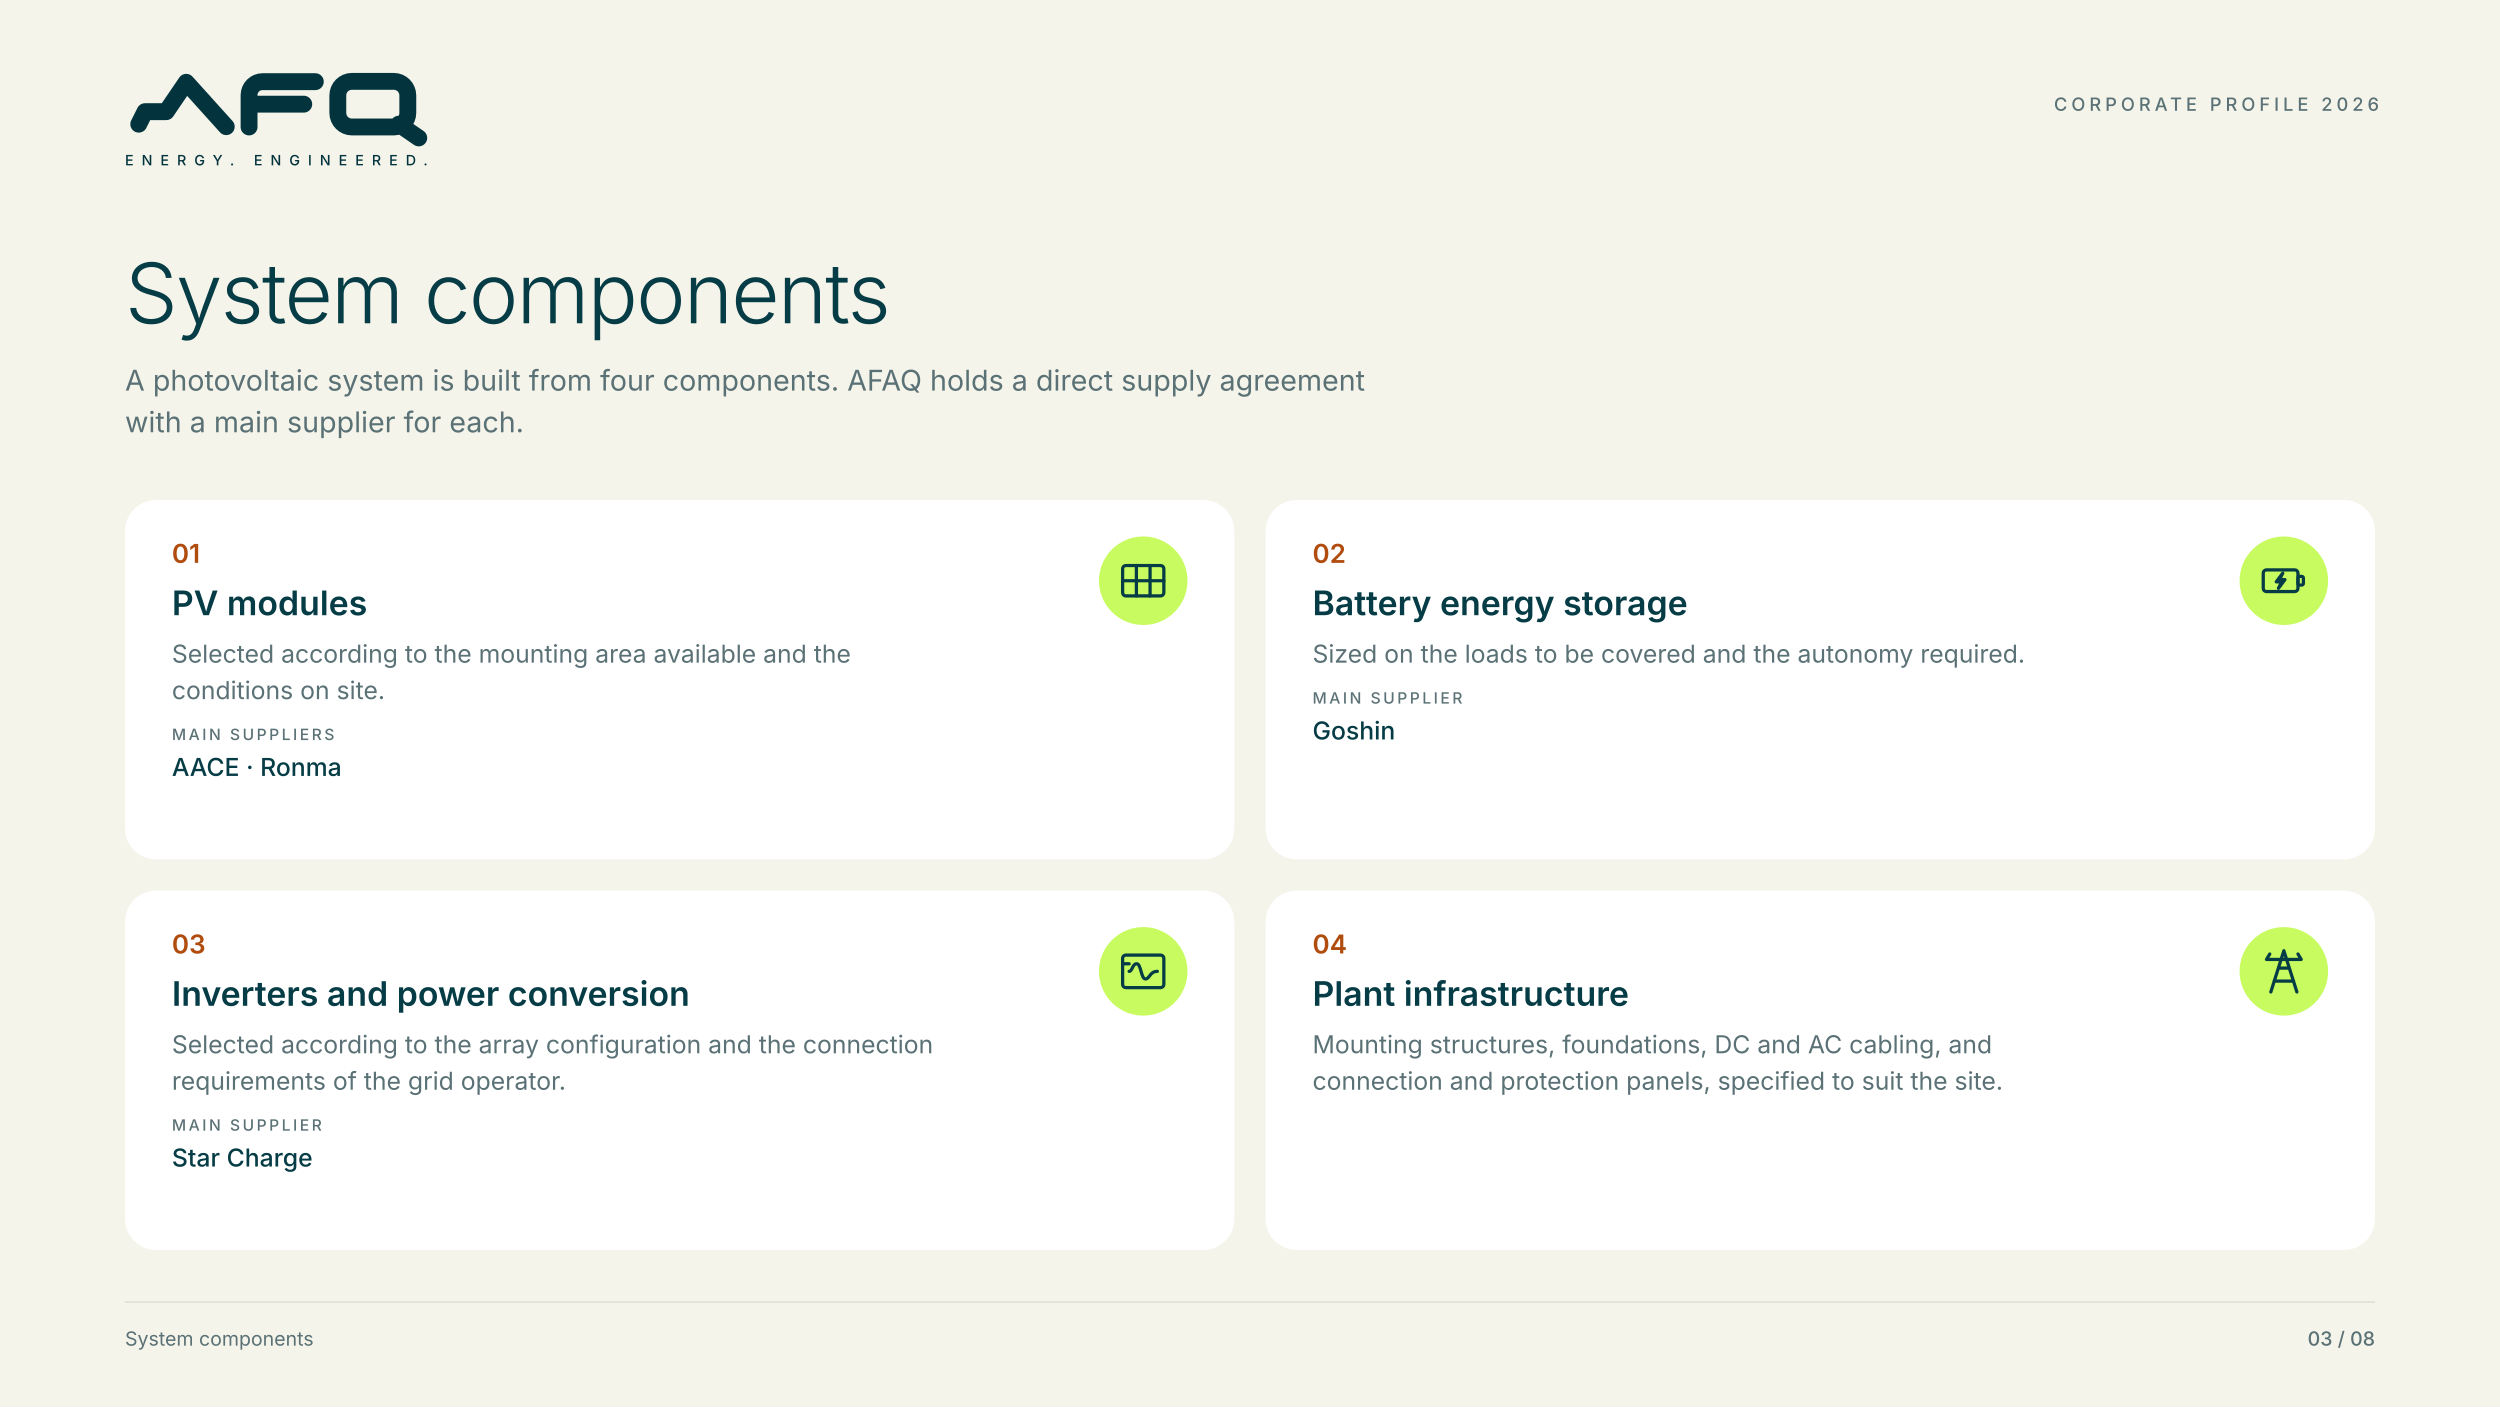
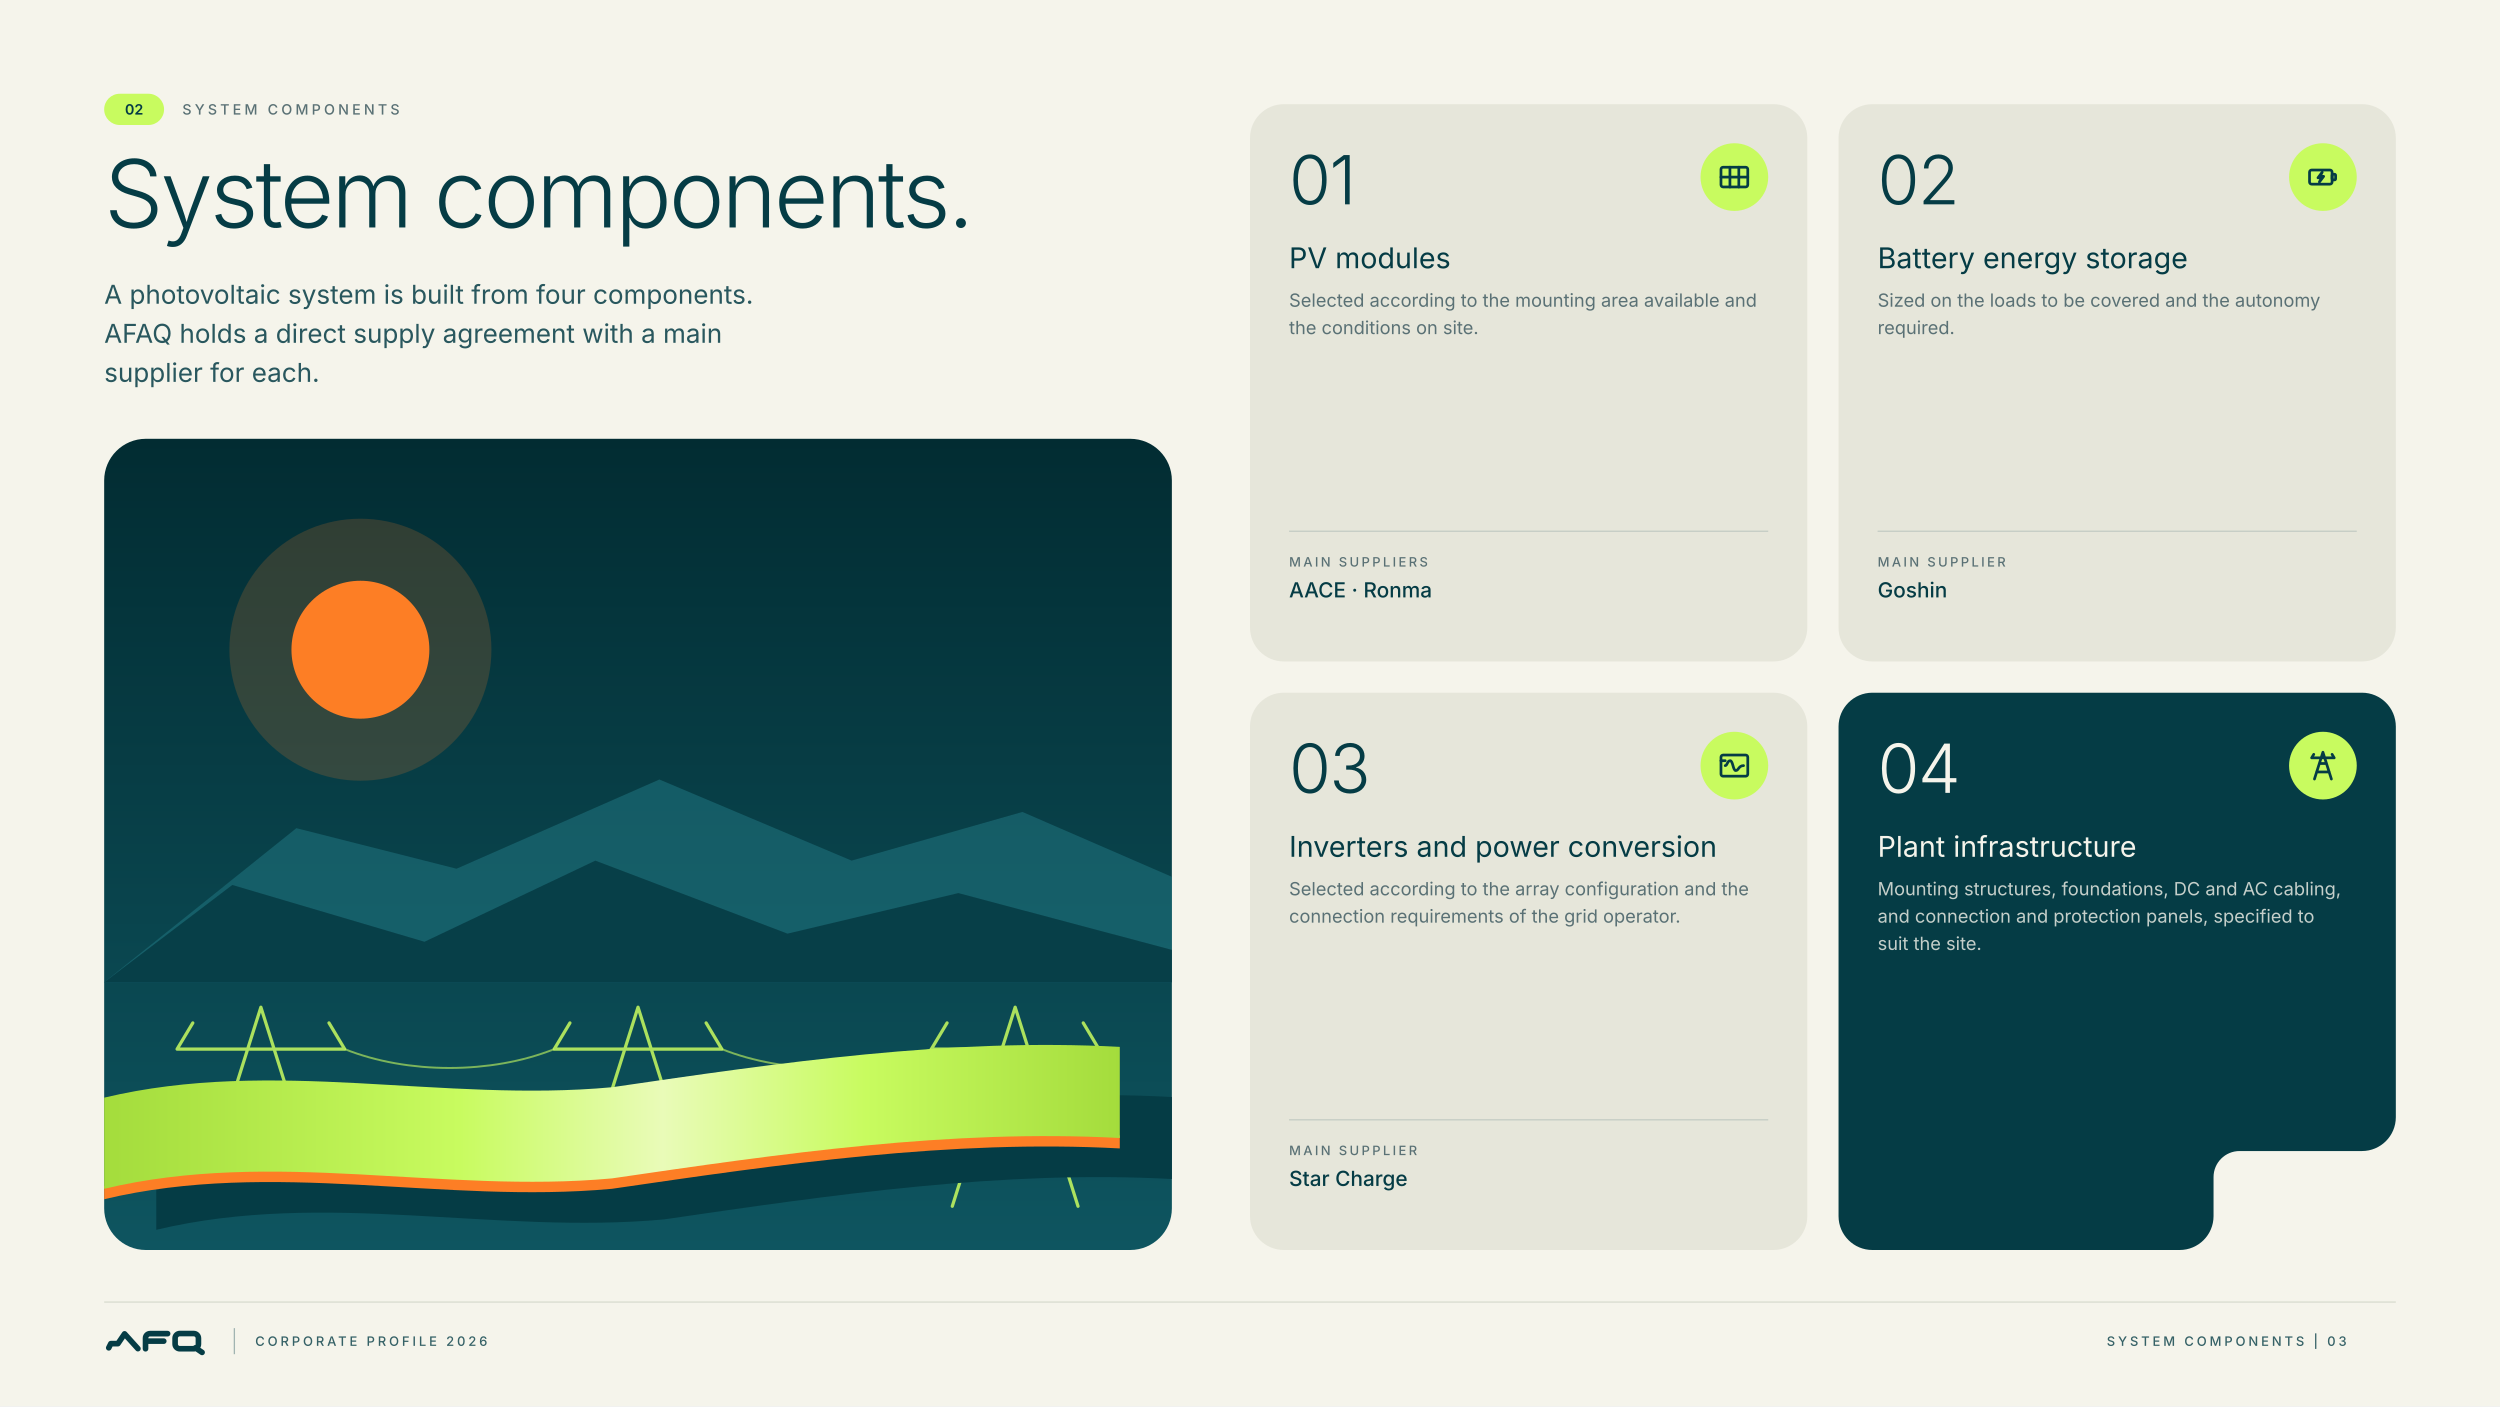
<svg xmlns="http://www.w3.org/2000/svg" width="1920" height="1080" viewBox="0 0 1920 1080">
+   <defs>
+     <linearGradient id="grad-1" gradientUnits="userSpaceOnUse" x1="0" y1="337" x2="0" y2="960">
+       <stop offset="0" stop-color="#022C32" stop-opacity="1" />
+       <stop offset="1" stop-color="#0E5560" stop-opacity="1" />
+     </linearGradient>
+     <linearGradient id="grad-2" gradientUnits="userSpaceOnUse" x1="80" y1="0" x2="860" y2="0">
+       <stop offset="0" stop-color="#A4DC3C" stop-opacity="1" />
+       <stop offset="0.35" stop-color="#C8FB5F" stop-opacity="1" />
+       <stop offset="0.55" stop-color="#E9FBB8" stop-opacity="1" />
+       <stop offset="0.75" stop-color="#C8FB5F" stop-opacity="1" />
+       <stop offset="1" stop-color="#A4DC3C" stop-opacity="1" />
+     </linearGradient>
+   </defs>
  <rect id="Background" x="0" y="0" width="1920" height="1080" fill="#F5F4EB" />
-   <g id="Header">
-     <g id="Logo-Lockup">
-       <g id="Wordmark-AFQ">
-         <path id="Letter-A" d="M 106.56 95.36 L 111.36 85.76 L 127.68 85.76 L 143.04 63.2 L 173.76 97.28" fill="none" stroke="#03343D" stroke-width="12.96" stroke-linecap="round" stroke-linejoin="round" />
-         <path id="Letter-F" d="M 191.28 97.52 L 191.28 73.04 C 191.28 67.33 195.89 62.72 201.6 62.72 L 242.16 62.72 M 191.28 80 L 233.28 80" fill="none" stroke="#03343D" stroke-width="12.96" stroke-linecap="round" stroke-linejoin="round" />
-         <path id="Letter-Q" d="M 259.44 73.28 C 259.44 67.31 264.27 62.48 270.24 62.48 L 302.4 62.48 C 308.37 62.48 313.2 67.31 313.2 73.28 L 313.2 86.72 C 313.2 92.69 308.37 97.52 302.4 97.52 L 270.24 97.52 C 264.27 97.52 259.44 92.69 259.44 86.72 Z M 306.24 95.36 L 321.6 105.92" fill="none" stroke="#03343D" stroke-width="12.96" stroke-linecap="round" stroke-linejoin="round" />
+   <g id="Eyebrow">
+     <rect id="Eyebrow-Pill" x="80" y="72" width="46" height="24" rx="12" fill="#C8FB5F" />
+     <text id="Eyebrow-Number" x="103" y="88" font-family="Inter" font-size="11" font-weight="600" fill="#053C45" text-anchor="middle">02</text>
+     <text id="Eyebrow-Label" x="140" y="88" font-family="Inter" font-size="11" font-weight="500" fill="#5A7175" letter-spacing="2.42">SYSTEM COMPONENTS</text>
+   </g>
+   <text id="Title" x="80" y="174.69" font-family="Inter" font-size="72" font-weight="300" fill="#053C45" letter-spacing="-2.16">System components.</text>
+   <g id="Subtitle">
+     <text id="Subtitle-line" x="80" y="233.28" font-family="Inter" font-size="20" font-weight="400" fill="#053C45" opacity="0.85">A photovoltaic system is built from four components.</text>
+     <text id="Subtitle-line-2" x="80" y="263.28" font-family="Inter" font-size="20" font-weight="400" fill="#053C45" opacity="0.85">AFAQ holds a direct supply agreement with a main</text>
+     <text id="Subtitle-line-3" x="80" y="293.28" font-family="Inter" font-size="20" font-weight="400" fill="#053C45" opacity="0.85">supplier for each.</text>
+   </g>
+   <g id="Photo-Plant">
+     <path id="Photo-Plant__set-image-fill" d="M 80 369 C 80 351.33 94.33 337 112 337 L 868 337 C 885.67 337 900 351.33 900 369 L 900 928 C 900 945.67 885.67 960 868 960 L 112 960 C 94.33 960 80 945.67 80 928 Z" fill="url(#grad-1)" />
+     <g id="Placeholder-Art--delete-after-placing-photo">
+       <circle id="Sun-Glow" cx="276.8" cy="498.98" r="100.61" fill="#FD7E25" opacity="0.18" />
+       <circle id="Sun" cx="276.8" cy="498.98" r="52.96" fill="#FD7E25" />
+       <path id="Mountains-Far" d="M 80 754.41 L 227.6 636.04 L 350.6 667.19 L 506.4 598.66 L 654 660.96 L 785.2 623.58 L 900 673.42 L 900 754.41 Z" fill="#1F7580" opacity="0.55" />
+       <path id="Mountains-Near" d="M 80 754.41 L 178.4 679.65 L 326 723.26 L 457.2 660.96 L 604.8 717.03 L 736 685.88 L 900 729.49 L 900 754.41 Z" fill="#053C45" opacity="0.9" />
+       <g id="Transmission-Line">
+         <path id="Pylon-1" d="M 200.36 773.54 L 152.09 926.4 M 200.36 773.54 L 248.64 926.4 M 164.16 886.17 L 236.57 886.17 M 180.25 837.9 L 220.48 837.9 M 136 805.72 L 264.73 805.72 M 136 805.72 L 148.07 785.6 M 264.73 805.72 L 252.66 785.6" fill="none" stroke="#C8FB5F" stroke-width="2.5" stroke-linecap="round" stroke-linejoin="round" opacity="0.85" />
+         <path id="Pylon-2" d="M 490 773.54 L 441.73 926.4 M 490 773.54 L 538.27 926.4 M 453.8 886.17 L 526.2 886.17 M 469.89 837.9 L 510.11 837.9 M 425.64 805.72 L 554.36 805.72 M 425.64 805.72 L 437.7 785.6 M 554.36 805.72 L 542.3 785.6" fill="none" stroke="#C8FB5F" stroke-width="2.5" stroke-linecap="round" stroke-linejoin="round" opacity="0.85" />
+         <path id="Pylon-3" d="M 779.64 773.54 L 731.36 926.4 M 779.64 773.54 L 827.91 926.4 M 743.43 886.17 L 815.84 886.17 M 759.52 837.9 L 799.75 837.9 M 715.27 805.72 L 844 805.72 M 715.27 805.72 L 727.34 785.6 M 844 805.72 L 831.93 785.6" fill="none" stroke="#C8FB5F" stroke-width="2.5" stroke-linecap="round" stroke-linejoin="round" opacity="0.85" />
+         <path id="Cable-1" d="M 264.73 805.72 C 313 825.03 377.36 825.03 425.64 805.72" fill="none" stroke="#C8FB5F" stroke-width="1.5" stroke-linecap="butt" stroke-linejoin="round" opacity="0.6" />
+         <path id="Cable-2" d="M 554.36 805.72 C 602.64 825.03 667 825.03 715.27 805.72" fill="none" stroke="#C8FB5F" stroke-width="1.5" stroke-linecap="butt" stroke-linejoin="round" opacity="0.6" />
      </g>
-       <text id="Tagline" x="96" y="127" font-family="Inter" font-size="11" font-weight="500" fill="#03343D" letter-spacing="6.12">ENERGY. ENGINEERED.</text>
    </g>
-     <text id="Eyebrow" x="1827.08" y="85.09" font-family="Inter" font-size="14" font-weight="500" fill="#5A7175" letter-spacing="3.08" text-anchor="end">CORPORATE PROFILE 2026</text>
  </g>
-   <text id="Title" x="96" y="248.28" font-family="Inter" font-size="64" font-weight="300" fill="#053C45" letter-spacing="-1.28">System components</text>
-   <g id="Subtitle">
-     <text id="Subtitle-line" x="96" y="300" font-family="Inter" font-size="22" font-weight="400" fill="#5A7175">A photovoltaic system is built from four components. AFAQ holds a direct supply agreement</text>
-     <text id="Subtitle-line-2" x="96" y="332" font-family="Inter" font-size="22" font-weight="400" fill="#5A7175">with a main supplier for each.</text>
+   <g id="Ribbon">
+     <path id="Ribbon-Teal" d="M 120 881.5 C 250 850.5 380 885.5 510 873.5 C 640 854.5 770 835.5 900 842.5 L 900 905.5 C 770 898.5 640 917.5 510 936.5 C 380 948.5 250 913.5 120 944.5 Z" fill="#053C45" />
+     <path id="Ribbon-Orange" d="M 80 911 C 210 880 340 915 470 903 C 600 884 730 865 860 872 L 860 882 C 730 875 600 894 470 913 C 340 925 210 890 80 921 Z" fill="#FD7E25" />
+     <path id="Ribbon-Lime" d="M 80 843 C 210 812 340 847 470 835 C 600 816 730 797 860 804 L 860 874 C 730 867 600 886 470 905 C 340 917 210 882 80 913 Z" fill="url(#grad-2)" />
  </g>
  <g id="Card-01">
-     <rect id="Card-Shape" x="96" y="384" width="852" height="276" rx="24" fill="#FFFFFF" />
-     <text id="Number" x="132" y="432.28" font-family="Inter" font-size="20" font-weight="600" fill="#B04C0E">01</text>
-     <circle id="Icon-Disc" cx="878" cy="446" r="34" fill="#C8FB5F" />
+     <rect id="Card-Shape" x="960" y="80" width="428" height="428" rx="26" fill="#E6E6DA" />
+     <text id="Number" x="990" y="156.92" font-family="Inter" font-size="52" font-weight="300" fill="#053C45" letter-spacing="-1.04">01</text>
+     <circle id="Icon-Disc" cx="1332" cy="136" r="26" fill="#C8FB5F" />
    <g id="Icon">
-       <path id="Icon-pv-module-1" d="M 862.17 436.83 C 862.17 435.45 863.28 434.33 864.67 434.33 L 891.33 434.33 C 892.72 434.33 893.83 435.45 893.83 436.83 L 893.83 455.17 C 893.83 456.55 892.72 457.67 891.33 457.67 L 864.67 457.67 C 863.28 457.67 862.17 456.55 862.17 455.17 Z" fill="none" stroke="#053C45" stroke-width="2.5" stroke-linecap="round" stroke-linejoin="round" />
-       <path id="Icon-pv-module-2" d="M 872.75 434.33 L 872.75 457.67 M 883.25 434.33 L 883.25 457.67 M 862.17 446 L 893.83 446" fill="none" stroke="#053C45" stroke-width="2.5" stroke-linecap="round" stroke-linejoin="round" />
+       <path id="Icon-pv-module-1" d="M 1321.71 130.04 C 1321.71 129.14 1322.43 128.42 1323.33 128.42 L 1340.67 128.42 C 1341.57 128.42 1342.29 129.14 1342.29 130.04 L 1342.29 141.96 C 1342.29 142.86 1341.57 143.58 1340.67 143.58 L 1323.33 143.58 C 1322.43 143.58 1321.71 142.86 1321.71 141.96 Z" fill="none" stroke="#053C45" stroke-width="2.1" stroke-linecap="round" stroke-linejoin="round" />
+       <path id="Icon-pv-module-2" d="M 1328.59 128.42 L 1328.59 143.58 M 1335.41 128.42 L 1335.41 143.58 M 1321.71 136 L 1342.29 136" fill="none" stroke="#053C45" stroke-width="2.1" stroke-linecap="round" stroke-linejoin="round" />
    </g>
-     <text id="Card-Title" x="132" y="472.46" font-family="Inter" font-size="26" font-weight="600" fill="#053C45">PV modules</text>
+     <text id="Card-Title" x="990" y="206" font-family="Inter" font-size="22" font-weight="400" fill="#053C45">PV modules</text>
    <g id="Card-Note">
-       <text id="Card-Note-line" x="132" y="508.91" font-family="Inter" font-size="19" font-weight="400" fill="#5A7175">Selected according to the mounting area available and the</text>
-       <text id="Card-Note-line-2" x="132" y="536.91" font-family="Inter" font-size="19" font-weight="400" fill="#5A7175">conditions on site.</text>
+       <text id="Card-Note-line" x="990" y="235.59" font-family="Inter" font-size="14" font-weight="400" fill="#5A7175">Selected according to the mounting area available and</text>
+       <text id="Card-Note-line-2" x="990" y="256.59" font-family="Inter" font-size="14" font-weight="400" fill="#5A7175">the conditions on site.</text>
    </g>
-     <text id="Supplier-Label" x="132" y="568.37" font-family="Inter" font-size="12" font-weight="500" fill="#5A7175" letter-spacing="1.92">MAIN SUPPLIERS</text>
-     <text id="Supplier" x="132" y="595.91" font-family="Inter" font-size="19" font-weight="500" fill="#053C45">AACE · Ronma</text>
+     <path id="Card-Divider" d="M 990 408 L 1358 408" fill="none" stroke="#053C45" stroke-width="1" stroke-linecap="butt" stroke-linejoin="round" opacity="0.15" />
+     <text id="Supplier-Label" x="990" y="435.14" font-family="Inter" font-size="10" font-weight="500" fill="#5A7175" letter-spacing="1.8">MAIN SUPPLIERS</text>
+     <text id="Supplier" x="990" y="458.82" font-family="Inter" font-size="16" font-weight="500" fill="#053C45">AACE · Ronma</text>
  </g>
  <g id="Card-02">
-     <rect id="Card-Shape-2" x="972" y="384" width="852" height="276" rx="24" fill="#FFFFFF" />
-     <text id="Number-2" x="1008" y="432.28" font-family="Inter" font-size="20" font-weight="600" fill="#B04C0E">02</text>
-     <circle id="Icon-Disc-2" cx="1754" cy="446" r="34" fill="#C8FB5F" />
+     <rect id="Card-Shape-2" x="1412" y="80" width="428" height="428" rx="26" fill="#E6E6DA" />
+     <text id="Number-2" x="1442" y="156.92" font-family="Inter" font-size="52" font-weight="300" fill="#053C45" letter-spacing="-1.04">02</text>
+     <circle id="Icon-Disc-2" cx="1784" cy="136" r="26" fill="#C8FB5F" />
    <g id="Icon-2">
-       <path id="Icon-battery-1" d="M 1738.17 440.17 C 1738.17 438.78 1739.28 437.67 1740.67 437.67 L 1762.33 437.67 C 1763.72 437.67 1764.83 438.78 1764.83 440.17 L 1764.83 451.83 C 1764.83 453.22 1763.72 454.33 1762.33 454.33 L 1740.67 454.33 C 1739.28 454.33 1738.17 453.22 1738.17 451.83 Z" fill="none" stroke="#053C45" stroke-width="2.5" stroke-linecap="round" stroke-linejoin="round" />
-       <path id="Icon-battery-2" d="M 1764.83 443.92 C 1764.83 443.23 1765.39 442.67 1766.08 442.67 L 1767.75 442.67 C 1768.44 442.67 1769 443.23 1769 443.92 L 1769 448.08 C 1769 448.77 1768.44 449.33 1767.75 449.33 L 1766.08 449.33 C 1765.39 449.33 1764.83 448.77 1764.83 448.08 Z" fill="none" stroke="#053C45" stroke-width="2.5" stroke-linecap="round" stroke-linejoin="round" />
-       <path id="Icon-battery-3" d="M 1753.17 440.17 L 1748.17 446.83 L 1752.33 446.83 L 1749.83 451.83 L 1754.83 445.17 L 1750.67 445.17 Z" fill="none" stroke="#053C45" stroke-width="2.5" stroke-linecap="round" stroke-linejoin="round" />
+       <path id="Icon-battery-1" d="M 1773.71 132.21 C 1773.71 131.31 1774.43 130.58 1775.33 130.58 L 1789.42 130.58 C 1790.32 130.58 1791.04 131.31 1791.04 132.21 L 1791.04 139.79 C 1791.04 140.69 1790.32 141.42 1789.42 141.42 L 1775.33 141.42 C 1774.43 141.42 1773.71 140.69 1773.71 139.79 Z" fill="none" stroke="#053C45" stroke-width="2.1" stroke-linecap="round" stroke-linejoin="round" />
+       <path id="Icon-battery-2" d="M 1791.04 134.65 C 1791.04 134.2 1791.4 133.83 1791.85 133.83 L 1792.94 133.83 C 1793.39 133.83 1793.75 134.2 1793.75 134.65 L 1793.75 137.35 C 1793.75 137.8 1793.39 138.17 1792.94 138.17 L 1791.85 138.17 C 1791.4 138.17 1791.04 137.8 1791.04 137.35 Z" fill="none" stroke="#053C45" stroke-width="2.1" stroke-linecap="round" stroke-linejoin="round" />
+       <path id="Icon-battery-3" d="M 1783.46 132.21 L 1780.21 136.54 L 1782.92 136.54 L 1781.29 139.79 L 1784.54 135.46 L 1781.83 135.46 Z" fill="none" stroke="#053C45" stroke-width="2.1" stroke-linecap="round" stroke-linejoin="round" />
    </g>
-     <text id="Card-Title-2" x="1008" y="472.46" font-family="Inter" font-size="26" font-weight="600" fill="#053C45">Battery energy storage</text>
-     <text id="Card-Note-2" x="1008" y="508.91" font-family="Inter" font-size="19" font-weight="400" fill="#5A7175">Sized on the loads to be covered and the autonomy required.</text>
-     <text id="Supplier-Label-2" x="1008" y="540.37" font-family="Inter" font-size="12" font-weight="500" fill="#5A7175" letter-spacing="1.92">MAIN SUPPLIER</text>
-     <text id="Supplier-2" x="1008" y="567.91" font-family="Inter" font-size="19" font-weight="500" fill="#053C45">Goshin</text>
+     <text id="Card-Title-2" x="1442" y="206" font-family="Inter" font-size="22" font-weight="400" fill="#053C45">Battery energy storage</text>
+     <g id="Card-Note-2">
+       <text id="Card-Note-line-3" x="1442" y="235.59" font-family="Inter" font-size="14" font-weight="400" fill="#5A7175">Sized on the loads to be covered and the autonomy</text>
+       <text id="Card-Note-line-4" x="1442" y="256.59" font-family="Inter" font-size="14" font-weight="400" fill="#5A7175">required.</text>
+     </g>
+     <path id="Card-Divider-2" d="M 1442 408 L 1810 408" fill="none" stroke="#053C45" stroke-width="1" stroke-linecap="butt" stroke-linejoin="round" opacity="0.15" />
+     <text id="Supplier-Label-2" x="1442" y="435.14" font-family="Inter" font-size="10" font-weight="500" fill="#5A7175" letter-spacing="1.8">MAIN SUPPLIER</text>
+     <text id="Supplier-2" x="1442" y="458.82" font-family="Inter" font-size="16" font-weight="500" fill="#053C45">Goshin</text>
  </g>
  <g id="Card-03">
-     <rect id="Card-Shape-3" x="96" y="684" width="852" height="276" rx="24" fill="#FFFFFF" />
-     <text id="Number-3" x="132" y="732.28" font-family="Inter" font-size="20" font-weight="600" fill="#B04C0E">03</text>
-     <circle id="Icon-Disc-3" cx="878" cy="746" r="34" fill="#C8FB5F" />
+     <rect id="Card-Shape-3" x="960" y="532" width="428" height="428" rx="26" fill="#E6E6DA" />
+     <text id="Number-3" x="990" y="608.92" font-family="Inter" font-size="52" font-weight="300" fill="#053C45" letter-spacing="-1.04">03</text>
+     <circle id="Icon-Disc-3" cx="1332" cy="588" r="26" fill="#C8FB5F" />
    <g id="Icon-3">
-       <path id="Icon-inverter-1" d="M 862.17 736 C 862.17 734.62 863.28 733.5 864.67 733.5 L 891.33 733.5 C 892.72 733.5 893.83 734.62 893.83 736 L 893.83 756 C 893.83 757.38 892.72 758.5 891.33 758.5 L 864.67 758.5 C 863.28 758.5 862.17 757.38 862.17 756 Z" fill="none" stroke="#053C45" stroke-width="2.5" stroke-linecap="round" stroke-linejoin="round" />
-       <path id="Icon-inverter-2" d="M 867.17 746 C 869.67 746 869.67 740.17 873 740.17 C 876.33 740.17 876.33 751.83 879.67 751.83 C 883 751.83 883 746 888.83 746" fill="none" stroke="#053C45" stroke-width="2.5" stroke-linecap="round" stroke-linejoin="round" />
-       <path id="Icon-inverter-3" d="M 862.17 740.17 L 867.17 740.17" fill="none" stroke="#053C45" stroke-width="2.5" stroke-linecap="round" stroke-linejoin="round" />
+       <path id="Icon-inverter-1" d="M 1321.71 581.5 C 1321.71 580.6 1322.43 579.88 1323.33 579.88 L 1340.67 579.88 C 1341.57 579.88 1342.29 580.6 1342.29 581.5 L 1342.29 594.5 C 1342.29 595.4 1341.57 596.12 1340.67 596.12 L 1323.33 596.12 C 1322.43 596.12 1321.71 595.4 1321.71 594.5 Z" fill="none" stroke="#053C45" stroke-width="2.1" stroke-linecap="round" stroke-linejoin="round" />
+       <path id="Icon-inverter-2" d="M 1324.96 588 C 1326.58 588 1326.58 584.21 1328.75 584.21 C 1330.92 584.21 1330.92 591.79 1333.08 591.79 C 1335.25 591.79 1335.25 588 1339.04 588" fill="none" stroke="#053C45" stroke-width="2.1" stroke-linecap="round" stroke-linejoin="round" />
+       <path id="Icon-inverter-3" d="M 1321.71 584.21 L 1324.96 584.21" fill="none" stroke="#053C45" stroke-width="2.1" stroke-linecap="round" stroke-linejoin="round" />
    </g>
-     <text id="Card-Title-3" x="132" y="772.46" font-family="Inter" font-size="26" font-weight="600" fill="#053C45">Inverters and power conversion</text>
+     <text id="Card-Title-3" x="990" y="658" font-family="Inter" font-size="22" font-weight="400" fill="#053C45">Inverters and power conversion</text>
    <g id="Card-Note-3">
-       <text id="Card-Note-line-3" x="132" y="808.91" font-family="Inter" font-size="19" font-weight="400" fill="#5A7175">Selected according to the array configuration and the connection</text>
-       <text id="Card-Note-line-4" x="132" y="836.91" font-family="Inter" font-size="19" font-weight="400" fill="#5A7175">requirements of the grid operator.</text>
+       <text id="Card-Note-line-5" x="990" y="687.59" font-family="Inter" font-size="14" font-weight="400" fill="#5A7175">Selected according to the array configuration and the</text>
+       <text id="Card-Note-line-6" x="990" y="708.59" font-family="Inter" font-size="14" font-weight="400" fill="#5A7175">connection requirements of the grid operator.</text>
    </g>
-     <text id="Supplier-Label-3" x="132" y="868.37" font-family="Inter" font-size="12" font-weight="500" fill="#5A7175" letter-spacing="1.92">MAIN SUPPLIER</text>
-     <text id="Supplier-3" x="132" y="895.91" font-family="Inter" font-size="19" font-weight="500" fill="#053C45">Star Charge</text>
+     <path id="Card-Divider-3" d="M 990 860 L 1358 860" fill="none" stroke="#053C45" stroke-width="1" stroke-linecap="butt" stroke-linejoin="round" opacity="0.15" />
+     <text id="Supplier-Label-3" x="990" y="887.14" font-family="Inter" font-size="10" font-weight="500" fill="#5A7175" letter-spacing="1.8">MAIN SUPPLIER</text>
+     <text id="Supplier-3" x="990" y="910.82" font-family="Inter" font-size="16" font-weight="500" fill="#053C45">Star Charge</text>
  </g>
  <g id="Card-04">
-     <rect id="Card-Shape-4" x="972" y="684" width="852" height="276" rx="24" fill="#FFFFFF" />
-     <text id="Number-4" x="1008" y="732.28" font-family="Inter" font-size="20" font-weight="600" fill="#B04C0E">04</text>
-     <circle id="Icon-Disc-4" cx="1754" cy="746" r="34" fill="#C8FB5F" />
+     <path id="Card-Shape-4" d="M 1412 558 C 1412 543.64 1423.64 532 1438 532 L 1814 532 C 1828.36 532 1840 543.64 1840 558 L 1840 858 C 1840 872.36 1828.36 884 1814 884 L 1720 884 C 1708.95 884 1700 892.95 1700 904 L 1700 934 C 1700 948.36 1688.36 960 1674 960 L 1438 960 C 1423.64 960 1412 948.36 1412 934 Z" fill="#053C45" />
+     <text id="Number-4" x="1442" y="608.92" font-family="Inter" font-size="52" font-weight="300" fill="#F5F4EB" letter-spacing="-1.04">04</text>
+     <circle id="Icon-Disc-4" cx="1784" cy="588" r="26" fill="#C8FB5F" />
    <g id="Icon-4">
-       <path id="Icon-infrastructure-1" d="M 1754 730.17 L 1744 761.83 M 1754 730.17 L 1764 761.83 M 1746.5 753.5 L 1761.5 753.5 M 1749.83 743.5 L 1758.17 743.5 M 1740.67 736.83 L 1767.33 736.83 M 1740.67 736.83 L 1743.17 732.67 M 1767.33 736.83 L 1764.83 732.67" fill="none" stroke="#053C45" stroke-width="2.5" stroke-linecap="round" stroke-linejoin="round" />
+       <path id="Icon-infrastructure-1" d="M 1784 577.71 L 1777.5 598.29 M 1784 577.71 L 1790.5 598.29 M 1779.12 592.88 L 1788.88 592.88 M 1781.29 586.38 L 1786.71 586.38 M 1775.33 582.04 L 1792.67 582.04 M 1775.33 582.04 L 1776.96 579.33 M 1792.67 582.04 L 1791.04 579.33" fill="none" stroke="#053C45" stroke-width="2.1" stroke-linecap="round" stroke-linejoin="round" />
    </g>
-     <text id="Card-Title-4" x="1008" y="772.46" font-family="Inter" font-size="26" font-weight="600" fill="#053C45">Plant infrastructure</text>
+     <text id="Card-Title-4" x="1442" y="658" font-family="Inter" font-size="22" font-weight="400" fill="#F5F4EB">Plant infrastructure</text>
    <g id="Card-Note-4">
-       <text id="Card-Note-line-5" x="1008" y="808.91" font-family="Inter" font-size="19" font-weight="400" fill="#5A7175">Mounting structures, foundations, DC and AC cabling, and</text>
-       <text id="Card-Note-line-6" x="1008" y="836.91" font-family="Inter" font-size="19" font-weight="400" fill="#5A7175">connection and protection panels, specified to suit the site.</text>
+       <text id="Card-Note-line-7" x="1442" y="687.59" font-family="Inter" font-size="14" font-weight="400" fill="#F5F4EB" opacity="0.8">Mounting structures, foundations, DC and AC cabling,</text>
+       <text id="Card-Note-line-8" x="1442" y="708.59" font-family="Inter" font-size="14" font-weight="400" fill="#F5F4EB" opacity="0.8">and connection and protection panels, specified to</text>
+       <text id="Card-Note-line-9" x="1442" y="729.59" font-family="Inter" font-size="14" font-weight="400" fill="#F5F4EB" opacity="0.8">suit the site.</text>
    </g>
  </g>
  <g id="Footer">
-     <path id="Footer-Rule" d="M 96 1000 L 1824 1000" fill="none" stroke="#D9DCCF" stroke-width="1" stroke-linecap="butt" stroke-linejoin="round" />
-     <text id="Footer-Section" x="96" y="1033.46" font-family="Inter" font-size="15" font-weight="400" fill="#5A7175">System components</text>
-     <text id="Footer-Page" x="1824" y="1033.46" font-family="Inter" font-size="15" font-weight="500" fill="#5A7175" text-anchor="end">03 / 08</text>
+     <path id="Footer-Rule" d="M 80 1000 L 1840 1000" fill="none" stroke="#D9DCCF" stroke-width="1" stroke-linecap="butt" stroke-linejoin="round" />
+     <g id="Footer-Wordmark">
+       <path id="Letter-A" d="M 83.52 1035.12 L 85.12 1031.92 L 90.56 1031.92 L 95.68 1024.4 L 105.92 1035.76" fill="none" stroke="#053C45" stroke-width="4.32" stroke-linecap="round" stroke-linejoin="round" />
+       <path id="Letter-F" d="M 111.76 1035.84 L 111.76 1027.68 C 111.76 1025.78 113.3 1024.24 115.2 1024.24 L 128.72 1024.24 M 111.76 1030 L 125.76 1030" fill="none" stroke="#053C45" stroke-width="4.32" stroke-linecap="round" stroke-linejoin="round" />
+       <path id="Letter-Q" d="M 134.48 1027.76 C 134.48 1025.77 136.09 1024.16 138.08 1024.16 L 148.8 1024.16 C 150.79 1024.16 152.4 1025.77 152.4 1027.76 L 152.4 1032.24 C 152.4 1034.23 150.79 1035.84 148.8 1035.84 L 138.08 1035.84 C 136.09 1035.84 134.48 1034.23 134.48 1032.24 Z M 150.08 1035.12 L 155.2 1038.64" fill="none" stroke="#053C45" stroke-width="4.32" stroke-linecap="round" stroke-linejoin="round" />
+     </g>
+     <path id="Footer-Divider" d="M 180 1020 L 180 1040" fill="none" stroke="#053C45" stroke-width="1" stroke-linecap="butt" stroke-linejoin="round" opacity="0.35" />
+     <text id="Footer-Profile" x="196" y="1033.64" font-family="Inter" font-size="10" font-weight="500" fill="#053C45" letter-spacing="2.2" opacity="0.8">CORPORATE PROFILE 2026</text>
+     <text id="Footer-Section" x="1802.2" y="1033.64" font-family="Inter" font-size="10" font-weight="500" fill="#053C45" letter-spacing="2.2" text-anchor="end" opacity="0.8">SYSTEM COMPONENTS   |   03</text>
  </g>
</svg>
